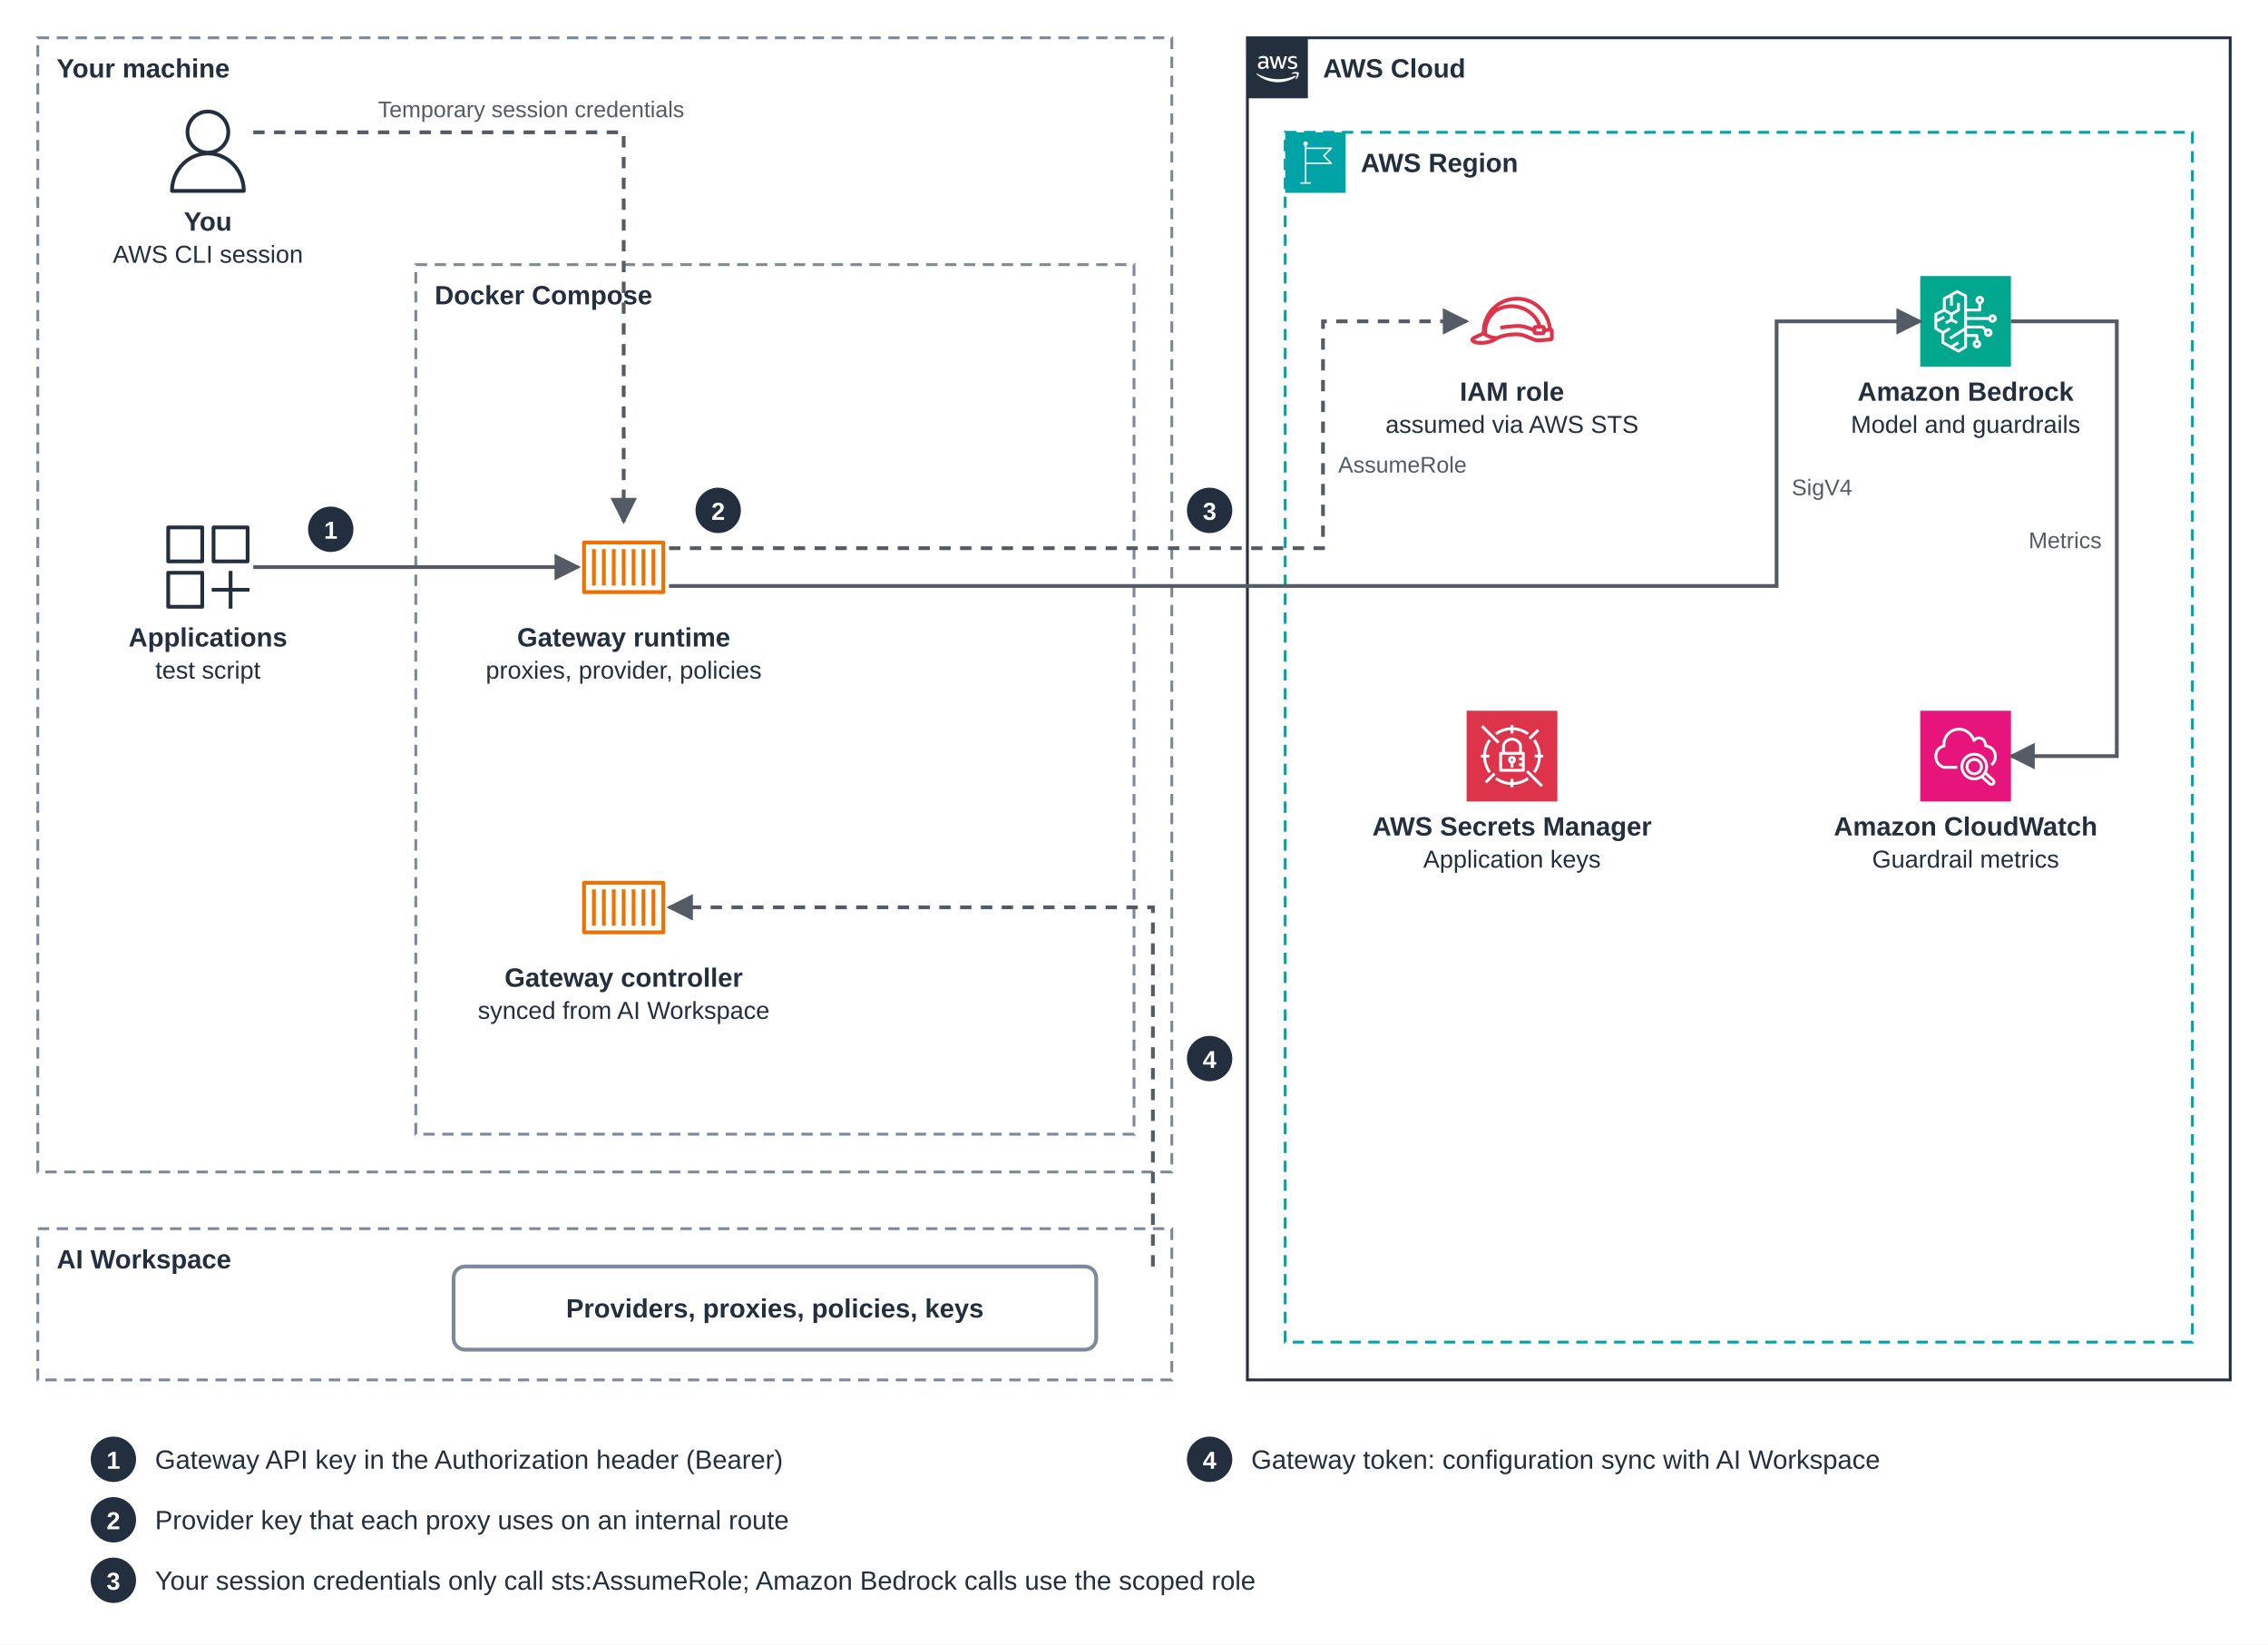
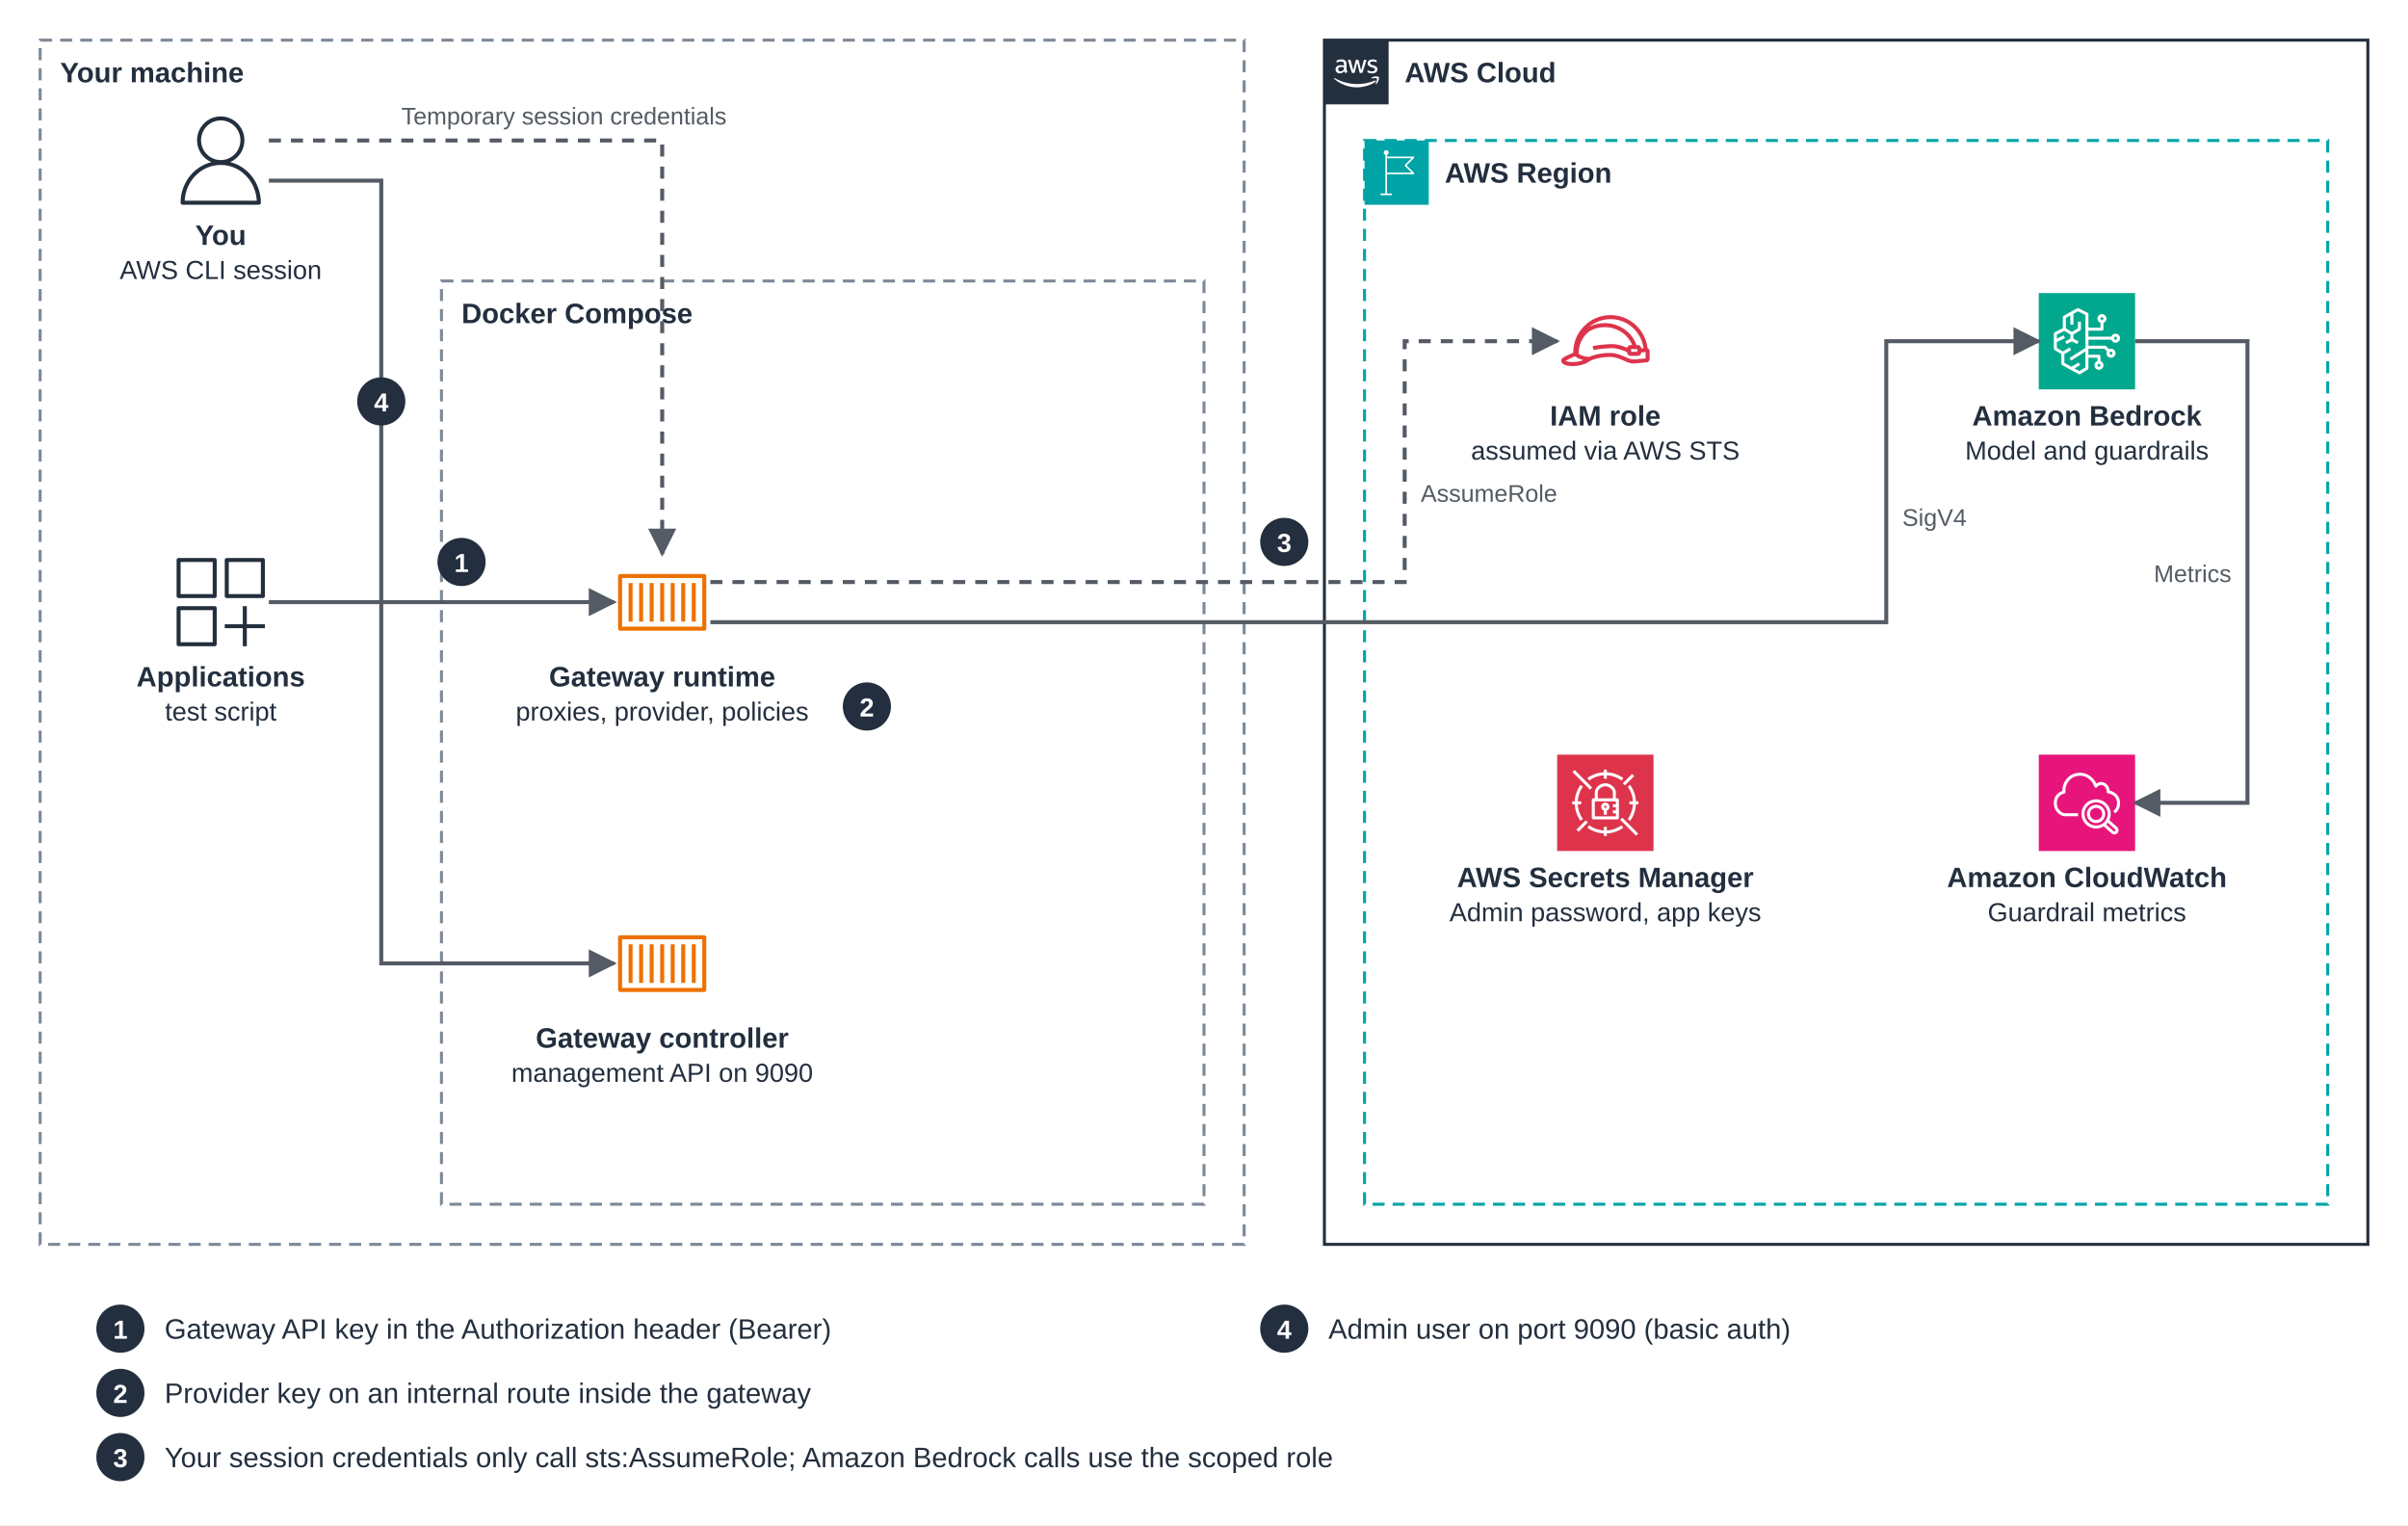
- <svg xmlns="http://www.w3.org/2000/svg" width="1200" height="870" viewBox="0 0 1200 870">
-   <rect width="1200" height="870" fill="#FFFFFF" />
+ <svg xmlns="http://www.w3.org/2000/svg" width="1200" height="760" viewBox="0 0 1200 760">
+   <rect width="1200" height="760" fill="#FFFFFF" />
  <defs>
    <marker id="ah" viewBox="0 0 10 10" refX="9" refY="5" markerWidth="7" markerHeight="7" orient="auto-start-reverse">
      <path d="M0 0L10 5L0 10z" fill="#545B64" />
    </marker>
  </defs>
  <rect x="20" y="20" width="600" height="600" fill="none" stroke="#7D8998" stroke-width="1.5" stroke-dasharray="6 4" />
  <text x="30" y="41" font-size="14" font-weight="bold" text-anchor="start" fill="#232F3E" font-family="'Amazon Ember', Arial, Helvetica, sans-serif">Your machine</text>
  <svg x="86.0" y="56.0" width="48" height="48" viewBox="0 0 48 48">
    <path fill="#242f3e" fill-rule="evenodd" d="M6.025 44c.499-9.915 8.37-17.822 17.975-17.822 3.248 0 6.43.914 9.205 2.644 5.149 3.211 8.448 8.961 8.769 15.178zm8.167-30.122c0-5.446 4.4-9.878 9.809-9.878 5.407 0 9.806 4.432 9.806 9.878 0 5.447-4.399 9.879-9.806 9.879-5.409 0-9.809-4.432-9.809-9.879m20.071 13.247a19.4 19.4 0 0 0-5.565-2.354 11.89 11.89 0 0 0 7.109-10.893C35.807 7.329 30.51 2 24.001 2c-6.512 0-11.809 5.329-11.809 11.878 0 4.877 2.938 9.072 7.125 10.9C10.545 26.981 4 35.2 4 45a1 1 0 0 0 1 1h38a1 1 0 0 0 1-1c0-7.281-3.731-14.13-9.737-17.875" />
  </svg>
  <text x="110" y="122.0" font-size="14" font-weight="bold" text-anchor="middle" fill="#232F3E" font-family="'Amazon Ember', Arial, Helvetica, sans-serif">You</text>
  <text x="110" y="139.0" font-size="13" font-weight="normal" text-anchor="middle" fill="#232F3E" font-family="'Amazon Ember', Arial, Helvetica, sans-serif">AWS CLI session</text>
  <svg x="86.0" y="276.0" width="48" height="48" viewBox="0 0 48 48">
    <path fill="#232f3d" fill-rule="evenodd" d="M37 35h9v2h-9v9h-2v-9h-9v-2h9v-9h2zM4 44h16V28H4zm17-18H3a1 1 0 0 0-1 1v18a1 1 0 0 0 1 1h18a1 1 0 0 0 1-1V27a1 1 0 0 0-1-1m7-6h16V4H28zM45 2H27a1 1 0 0 0-1 1v18a1 1 0 0 0 1 1h18a1 1 0 0 0 1-1V3a1 1 0 0 0-1-1M4 20h16V4H4zM21 2H3a1 1 0 0 0-1 1v18a1 1 0 0 0 1 1h18a1 1 0 0 0 1-1V3a1 1 0 0 0-1-1" />
  </svg>
  <text x="110" y="342.0" font-size="14" font-weight="bold" text-anchor="middle" fill="#232F3E" font-family="'Amazon Ember', Arial, Helvetica, sans-serif">Applications</text>
  <text x="110" y="359.0" font-size="13" font-weight="normal" text-anchor="middle" fill="#232F3E" font-family="'Amazon Ember', Arial, Helvetica, sans-serif">test script</text>
  <rect x="220" y="140" width="380" height="460" fill="none" stroke="#7D8998" stroke-width="1.5" stroke-dasharray="6 4" />
  <text x="230" y="161" font-size="14" font-weight="bold" text-anchor="start" fill="#232F3E" font-family="'Amazon Ember', Arial, Helvetica, sans-serif">Docker Compose</text>
  <svg x="306.0" y="276.0" width="48" height="48" viewBox="0 0 48 48">
    <path fill="#ed7100" fill-rule="evenodd" d="M38.725 33.735h2V14.497h-2zm-5.246 0h2V14.497h-2zm-5.247 0h2V14.497h-2zm-5.246 0h2V14.497h-2zm-5.247 0h2V14.497h-2zm-5.246 0h2V14.497h-2zm-5.247 0h2V14.497h-2zm-3.247 2.497h39.973V12H3.999zM44.972 10H3a1 1 0 0 0-1 1v26.233a1 1 0 0 0 1 1h41.972a1 1 0 0 0 1-1V11a1 1 0 0 0-1-1" />
  </svg>
  <text x="330" y="342.0" font-size="14" font-weight="bold" text-anchor="middle" fill="#232F3E" font-family="'Amazon Ember', Arial, Helvetica, sans-serif">Gateway runtime</text>
  <text x="330" y="359.0" font-size="13" font-weight="normal" text-anchor="middle" fill="#232F3E" font-family="'Amazon Ember', Arial, Helvetica, sans-serif">proxies, provider, policies</text>
  <svg x="306.0" y="456.0" width="48" height="48" viewBox="0 0 48 48">
    <path fill="#ed7100" fill-rule="evenodd" d="M38.725 33.735h2V14.497h-2zm-5.246 0h2V14.497h-2zm-5.247 0h2V14.497h-2zm-5.246 0h2V14.497h-2zm-5.247 0h2V14.497h-2zm-5.246 0h2V14.497h-2zm-5.247 0h2V14.497h-2zm-3.247 2.497h39.973V12H3.999zM44.972 10H3a1 1 0 0 0-1 1v26.233a1 1 0 0 0 1 1h41.972a1 1 0 0 0 1-1V11a1 1 0 0 0-1-1" />
  </svg>
  <text x="330" y="522.0" font-size="14" font-weight="bold" text-anchor="middle" fill="#232F3E" font-family="'Amazon Ember', Arial, Helvetica, sans-serif">Gateway controller</text>
-   <text x="330" y="539.0" font-size="13" font-weight="normal" text-anchor="middle" fill="#232F3E" font-family="'Amazon Ember', Arial, Helvetica, sans-serif">synced from AI Workspace</text>
-   <rect x="20" y="650" width="600" height="80" fill="none" stroke="#7D8998" stroke-width="1.5" stroke-dasharray="6 4" />
-   <text x="30" y="671" font-size="14" font-weight="bold" text-anchor="start" fill="#232F3E" font-family="'Amazon Ember', Arial, Helvetica, sans-serif">AI Workspace</text>
-   <rect x="240" y="670" width="340" height="44" rx="6" fill="#FFFFFF" stroke="#7D8998" stroke-width="2" />
-   <text x="410.0" y="697.0" font-size="14" font-weight="bold" text-anchor="middle" fill="#232F3E" font-family="'Amazon Ember', Arial, Helvetica, sans-serif">Providers, proxies, policies, keys</text>
-   <rect x="660" y="20" width="520" height="710" fill="none" stroke="#232F3E" stroke-width="1.5" />
+   <text x="330" y="539.0" font-size="13" font-weight="normal" text-anchor="middle" fill="#232F3E" font-family="'Amazon Ember', Arial, Helvetica, sans-serif">management API on 9090</text>
+   <rect x="660" y="20" width="520" height="600" fill="none" stroke="#232F3E" stroke-width="1.5" />
  <svg x="660.0" y="20.0" width="32" height="32" viewBox="0 0 40 40">
    <g fill="none" fill-rule="evenodd">
      <path fill="#242f3e" d="M0 0h40v40H0z" />
      <path fill="#fff" d="M32.698 23.9c.361.47-.4 2.4-.74 3.264-.105.262.117.365.35.168 1.512-1.284 1.904-3.975 1.593-4.363-.307-.386-2.95-.717-4.563.432-.249.177-.206.42.07.389.907-.112 2.93-.357 3.29.11m-.842 2.01c.518-.378.074-.941-.454-.72-3.513 1.464-7.327 2.173-10.8 2.173-5.143 0-10.127-1.39-14.156-3.695-.352-.202-.613.155-.319.414 3.733 3.316 8.67 5.309 14.147 5.309 3.91 0 8.451-1.208 11.582-3.481m-2.144-5.215a6.6 6.6 0 0 1-1.459-.161q-.714-.163-1.093-.373-.233-.128-.29-.258a.7.7 0 0 1-.059-.26v-.47q0-.29.216-.292.083.002.173.033.091.034.241.098.48.21 1.044.324.564.113 1.126.113.895 0 1.384-.308a.97.97 0 0 0 .49-.873.88.88 0 0 0-.258-.65q-.256-.258-.952-.484l-1.375-.421q-1.045-.325-1.517-.938a2.17 2.17 0 0 1-.472-1.347q0-.581.258-1.027.255-.445.676-.761.427-.314.99-.478A4.3 4.3 0 0 1 30.025 12q.315 0 .64.04a6.3 6.3 0 0 1 1.15.252q.248.082.4.162a.9.9 0 0 1 .28.227.5.5 0 0 1 .083.308v.436q0 .291-.217.29-.114.002-.364-.111c-.54-.24-1.15-.356-1.82-.356q-.815 0-1.262.258-.448.26-.448.827 0 .388.283.655.281.267 1.044.51l1.342.423q1.028.322 1.466.888.441.568.441 1.295 0 .6-.25 1.078-.248.477-.689.817a3.1 3.1 0 0 1-1.05.518q-.615.179-1.343.178m-12.165-.244q-.248.002-.365-.087-.117-.09-.199-.365l-2.222-7.157a1.8 1.8 0 0 1-.082-.371q0-.227.233-.227h.927q.265 0 .374.09.106.086.19.364l1.59 6.12 1.477-6.12q.066-.278.181-.364.116-.09.38-.09h.765q.263 0 .38.09.116.086.182.364l1.493 6.2 1.64-6.2q.082-.278.19-.364.109-.09.373-.09h.878q.233 0 .233.227a1 1 0 0 1-.016.144 2 2 0 0 1-.068.227l-2.286 7.157q-.083.275-.2.365-.116.088-.364.087h-.813q-.264.001-.38-.094-.116-.099-.182-.373l-1.476-5.96-1.457 5.96q-.067.274-.183.373-.116.095-.38.094zM9.94 19.449q.465 0 .98-.17.513-.17.893-.592.232-.259.324-.591.09-.33.09-.801v-.388a8 8 0 0 0-1.757-.211q-.945 0-1.408.373-.464.37-.465 1.07 0 .645.35.978.347.332.993.332m3.846-1.408q0 .517.107.825.11.31.307.664a.4.4 0 0 1 .066.209q0 .148-.182.276l-.597.39a.5.5 0 0 1-.248.08.4.4 0 0 1-.282-.128 2 2 0 0 1-.339-.43 6 6 0 0 1-.29-.544q-1.112 1.28-2.785 1.28-1.194.001-1.89-.664-.696-.664-.696-1.78 0-1.182.863-1.903.86-.72 2.32-.721.48 0 1.002.073t1.084.203v-.68q.001-1.052-.446-1.482-.446-.428-1.54-.428a4.5 4.5 0 0 0-1.02.12 7.5 7.5 0 0 0-1.02.315 3 3 0 0 1-.33.122.7.7 0 0 1-.15.024q-.199.001-.2-.292v-.452q.001-.228.068-.323.066-.099.265-.195a6 6 0 0 1 1.192-.421 6 6 0 0 1 1.476-.18c1.126 0 1.952.254 2.477.754q.787.753.788 2.275z" />
    </g>
  </svg>
  <text x="700" y="41" font-size="14" font-weight="bold" text-anchor="start" fill="#232F3E" font-family="'Amazon Ember', Arial, Helvetica, sans-serif">AWS Cloud</text>
-   <rect x="680" y="70" width="480" height="640" fill="none" stroke="#00A4A6" stroke-width="1.5" stroke-dasharray="6 4" />
+   <rect x="680" y="70" width="480" height="530" fill="none" stroke="#00A4A6" stroke-width="1.5" stroke-dasharray="6 4" />
  <svg x="680.0" y="70.0" width="32" height="32" viewBox="0 0 40 40">
    <g fill="none" fill-rule="evenodd">
      <path fill="#00a4a6" d="M0 0h40v40H0z" />
      <path fill="#fff" d="M14 20.026v-9h15.293l-4.147 4.146a.5.5 0 0 0 0 .708l4.147 4.146zm12.207-4.5 4.647-4.646a.5.5 0 0 0-.354-.854H14V8.97A1.528 1.528 0 0 0 13.495 6c-.845 0-1.532.687-1.532 1.531 0 .67.435 1.235 1.037 1.442v24.053h-3v1h7v-1h-3v-12h16.5a.5.5 0 0 0 .354-.854z" />
    </g>
  </svg>
  <text x="720" y="91" font-size="14" font-weight="bold" text-anchor="start" fill="#232F3E" font-family="'Amazon Ember', Arial, Helvetica, sans-serif">AWS Region</text>
  <svg x="776.0" y="146.0" width="48" height="48" viewBox="0 0 48 48">
    <path fill="#dd344c" fill-rule="evenodd" d="M44.083 32.581a72.853 72.853 0 0 0-2.082.191l-.168.018c-1.765.182-3.763.387-4.714.257-.594-.085-1.688-.56-2.848-1.063-1.966-.852-4.414-1.914-6.627-2.084-3.046-.234-8.31.34-11.703 1.931-1.962-.088-3.782-.616-5.196-1.488a46 46 0 0 1-.012-.649c0-4.136 1.938-8.015 5.32-10.65a15.2 15.2 0 0 1 7.66-2.052c6.12 0 11.553 3.617 13.672 8.942h-.813c-.814 0-1.496.576-1.663 1.34l-.412-.156c-2.03-.783-4.813-1.854-8.031-1.663-4.705.276-7.02.56-8.843 1.08l.549 1.924c1.668-.477 3.868-.74 8.41-1.008 2.785-.158 5.338.818 7.195 1.533.395.153.752.286 1.09.407v.205c0 .939.766 1.704 1.705 1.704h3.647c.937 0 1.7-.762 1.704-1.698l.354-.032a176 176 0 0 0 1.595-.151l.21-.021zM9.799 34.249c-2.65.363-4.742.039-5.608-.496.525-.371 1.71-.89 2.544-1.254a44 44 0 0 0 2.16-1.004c1.154.879 2.583 1.538 4.165 1.931-.915.368-2.048.658-3.261.823M36.868 29.3h3.055v-1.366h-3.055zM26.586 13c8.368 0 15.396 6.295 16.43 14.492q-.43.042-.912.086l-.185.016a1.704 1.704 0 0 0-1.7-1.66h-.711c-2.201-6.477-8.576-10.942-15.795-10.942-2.674 0-5.29.612-7.641 1.775q.024-.022.046-.042A16.6 16.6 0 0 1 26.586 13m18.94 14.794a1.6 1.6 0 0 0-.497-.298C43.983 18.185 36.049 11 26.586 11a18.6 18.6 0 0 0-11.732 4.175 18.5 18.5 0 0 0-6.85 14.406c0 .041.004.082.004.123-.667.335-1.372.655-2.073.962-2.136.934-3.68 1.608-3.91 2.826-.057.309-.067.914.52 1.502 1.038 1.037 3.028 1.409 5.05 1.409.842 0 1.688-.064 2.474-.172 1.339-.182 3.839-.673 5.536-1.915 2.678-1.941 8.733-2.667 11.886-2.422 1.879.145 4.155 1.132 5.985 1.925 1.396.607 2.5 1.085 3.366 1.208 1.19.163 3.136-.037 5.195-.248l.173-.017a63 63 0 0 1 1.592-.151c.215-.021.428-.036.712-.056.88-.062 1.569-.8 1.569-1.68v-3.829c0-.478-.202-.934-.556-1.252" />
  </svg>
  <text x="800" y="212.0" font-size="14" font-weight="bold" text-anchor="middle" fill="#232F3E" font-family="'Amazon Ember', Arial, Helvetica, sans-serif">IAM role</text>
  <text x="800" y="229.0" font-size="13" font-weight="normal" text-anchor="middle" fill="#232F3E" font-family="'Amazon Ember', Arial, Helvetica, sans-serif">assumed via AWS STS</text>
  <svg x="1016.0" y="146.0" width="48" height="48" viewBox="0 0 64 64">
    <g fill="none" fill-rule="evenodd">
      <path fill="#01a88d" d="M0 0h64v64H0z" />
      <path fill="#fff" d="M51 31a1.001 1.001 0 0 1 0-2 1.001 1.001 0 0 1 0 2M26.977 51.848l-3.203-1.746 3.741-2.245-1.03-1.714-4.747 2.848L17 46.406v-5.84l4.515-2.71-1.03-1.713L16 38.833l-4-2.4v-3.815l5.447-2.723-.894-1.79L12 30.382v-2.764l4.956-2.478L21 27.566v2.816l-3.447 1.723.894 1.79 3.556-1.778 3.554 1.76.886-1.792L23 30.38v-2.814l4.515-2.71A1 1 0 0 0 28 24v-5h-2v4.434l-4 2.4-4-2.4v-6.846l3-1.666V21h2v-7.19l3.024-1.68 4.978 2.486-.001 21.834-10.538 6.706 1.074 1.688 9.464-6.022L31 49.434zM48 39a1.001 1.001 0 0 1 0 2 1.001 1.001 0 0 1 0-2m-8 10a1.001 1.001 0 0 1 0-2 1.001 1.001 0 0 1 0 2m2-33a1.001 1.001 0 0 1 0 2 1.001 1.001 0 0 1 0-2m9 11a3 3 0 0 0-2.816 2H33.001v-4H42a1 1 0 0 0 1-1v-4.184A3 3 0 0 0 45 17c0-1.654-1.346-3-3-3s-3 1.346-3 3c0 1.302.839 2.402 2 2.816V23h-7.999l.001-9.002a1 1 0 0 0-.553-.894l-6.002-3a1 1 0 0 0-.932.022l-9 5A1 1 0 0 0 16 16v7.382l-5.447 2.723c-.339.17-.553.516-.553.895v10a1 1 0 0 0 .485.857L15 40.566V47a1 1 0 0 0 .521.878l11 6a1 1 0 0 0 .994-.021l5-3A1 1 0 0 0 33 50v-7h6v2.184A3 3 0 0 0 37 48c0 1.654 1.346 3 3 3s3-1.346 3-3a3 3 0 0 0-2-2.816V42a1 1 0 0 0-1-1h-7l.001-4h10.585l1.715 1.715A2.95 2.95 0 0 0 45 40c0 1.654 1.346 3 3 3s3-1.346 3-3-1.346-3-3-3a2.95 2.95 0 0 0-1.285.3l-2.008-2.007A1 1 0 0 0 44 35H33.001v-4h15.183A3 3 0 0 0 51 33c1.654 0 3-1.346 3-3s-1.346-3-3-3" />
    </g>
  </svg>
  <text x="1040" y="212.0" font-size="14" font-weight="bold" text-anchor="middle" fill="#232F3E" font-family="'Amazon Ember', Arial, Helvetica, sans-serif">Amazon Bedrock</text>
  <text x="1040" y="229.0" font-size="13" font-weight="normal" text-anchor="middle" fill="#232F3E" font-family="'Amazon Ember', Arial, Helvetica, sans-serif">Model and guardrails</text>
  <svg x="776.0" y="376.0" width="48" height="48" viewBox="0 0 64 64">
    <g fill="none" fill-rule="evenodd">
      <path fill="#dd344c" d="M0 0h64v64H0z" />
      <path fill="#fff" d="M31.24 34.64a.76.76 0 0 0 1.52 0 .76.76 0 0 0-1.52 0m-2 0A2.763 2.763 0 0 1 32 31.88a2.764 2.764 0 0 1 2.76 2.76A2.76 2.76 0 0 1 33 37.205V40h-2v-2.795a2.76 2.76 0 0 1-1.76-2.565M39 31H25v10h14v-2h-2v-2h2v-2h-2v-2h2zm-12-2h9.999L37 25c0-.865-.576-1.859-1.543-2.659-1.014-.84-2.305-1.341-3.454-1.341h-.002c-2.383 0-5 2.093-5.001 4zm12-4-.001 4H40a1 1 0 0 1 1 1v12a1 1 0 0 1-1 1H24a1 1 0 0 1-1-1V30a1 1 0 0 1 1-1h1v-4c.001-3.029 3.469-6 7.001-6h.002c1.625 0 3.348.657 4.729 1.801C38.174 21.994 39.001 23.525 39 25M15.489 43.95l1.621-1.173A18.2 18.2 0 0 1 13.676 33H16v-2h-2.322a18.2 18.2 0 0 1 3.432-9.719l-1.621-1.173A20.18 20.18 0 0 0 11.678 31H10v2h1.676c.185 3.962 1.484 7.731 3.813 10.95m27.258 2.968A18.2 18.2 0 0 1 33 50.35V48h-2v2.35a18.2 18.2 0 0 1-9.75-3.432l-1.172 1.62A20.17 20.17 0 0 0 31 52.35V54h2v-1.65c3.951-.19 7.709-1.488 10.919-3.812zM21.25 17.14A18.2 18.2 0 0 1 31 13.707V16h2v-2.293a18.2 18.2 0 0 1 9.747 3.433l1.172-1.62A20.16 20.16 0 0 0 33 11.707V10h-2v1.707a20.17 20.17 0 0 0-10.922 3.813zM52.319 31a20.17 20.17 0 0 0-3.81-10.892l-1.622 1.173A18.16 18.16 0 0 1 50.319 31H48v2h2.322a18.2 18.2 0 0 1-3.435 9.777l1.622 1.173c2.329-3.219 3.627-6.988 3.813-10.95H54v-2zm-7.293-10.584 6.159-6.16-1.414-1.414-6.159 6.16zM18.971 43.642l-6.16 6.16 1.414 1.414 6.161-6.16zm4.275-21.809-11.66-11.66-1.414 1.414 11.66 11.66zM43.303 41.89l10.523 10.523-1.414 1.414-10.524-10.523z" />
    </g>
  </svg>
  <text x="800" y="442.0" font-size="14" font-weight="bold" text-anchor="middle" fill="#232F3E" font-family="'Amazon Ember', Arial, Helvetica, sans-serif">AWS Secrets Manager</text>
-   <text x="800" y="459.0" font-size="13" font-weight="normal" text-anchor="middle" fill="#232F3E" font-family="'Amazon Ember', Arial, Helvetica, sans-serif">Application keys</text>
+   <text x="800" y="459.0" font-size="13" font-weight="normal" text-anchor="middle" fill="#232F3E" font-family="'Amazon Ember', Arial, Helvetica, sans-serif">Admin password, app keys</text>
  <svg x="1016.0" y="376.0" width="48" height="48" viewBox="0 0 64 64">
    <g fill="none" fill-rule="evenodd">
      <path fill="#e7157b" d="M0 0h64v64H0z" />
      <path fill="#fff" d="M42.184 39.381a4.095 4.095 0 0 0-8.189 0 4.095 4.095 0 0 0 8.189 0m2 0c0 3.353-2.734 6.081-6.095 6.081s-6.094-2.728-6.094-6.08c0-3.354 2.734-6.082 6.094-6.082s6.095 2.728 6.095 6.081m6.559 10.235-4.897-4.4a10 10 0 0 1-1.061 1.19l4.886 4.397a.806.806 0 0 0 1.131-.059.8.8 0 0 0-.059-1.128m-12.654-2.524c4.262 0 7.729-3.46 7.729-7.71 0-4.252-3.467-7.711-7.729-7.711-4.26 0-7.727 3.459-7.727 7.71s3.467 7.71 7.727 7.71m13.992 1.042a2.796 2.796 0 0 1 .207 3.946c-.553.61-1.317.92-2.083.92a2.8 2.8 0 0 1-1.872-.713l-5.161-4.646a9.67 9.67 0 0 1-5.083 1.446c-5.364 0-9.727-4.354-9.727-9.706s4.363-9.706 9.727-9.706c5.365 0 9.729 4.354 9.729 9.706a9.6 9.6 0 0 1-.921 4.095zM17.697 23.538c0 .401.023.8.07 1.185a.997.997 0 0 1-.806 1.101C15.084 26.308 12 27.772 12 32.157c0 3.323 1.836 5.157 3.377 6.11.672.423 1.263.638 1.761.643h8.989v1.996h-9c-.884-.01-1.827-.329-2.81-.947C12.708 38.964 10 36.62 10 32.157c0-5.27 3.526-7.293 5.71-8.04a14 14 0 0 1-.013-.579c0-4.378 2.976-8.916 6.924-10.56 4.611-1.927 9.498-.971 13.066 2.556 1.047 1.033 1.917 2.274 2.598 3.702a5.3 5.3 0 0 1 3.174-1.061c2.415 0 5.128 1.793 5.663 5.715C50.58 24.722 54 27.278 54 32.217c0 2.89-1.136 5.24-3.287 6.792l-1.172-1.616C51.173 36.214 52 34.473 52 32.217c0-4.978-4.189-6.217-5.99-6.519a.996.996 0 0 1-.824-1.127c-.255-3.04-2.045-4.401-3.727-4.401-1.057 0-2.05.516-2.725 1.416a.999.999 0 0 1-1.741-.26c-.634-1.752-1.547-3.223-2.712-4.375-1.43-1.411-5.348-4.444-10.89-2.132-3.193 1.33-5.694 5.16-5.694 8.72" />
    </g>
  </svg>
  <text x="1040" y="442.0" font-size="14" font-weight="bold" text-anchor="middle" fill="#232F3E" font-family="'Amazon Ember', Arial, Helvetica, sans-serif">Amazon CloudWatch</text>
  <text x="1040" y="459.0" font-size="13" font-weight="normal" text-anchor="middle" fill="#232F3E" font-family="'Amazon Ember', Arial, Helvetica, sans-serif">Guardrail metrics</text>
  <path d="M134 300 H306" fill="none" stroke="#545B64" stroke-width="2" marker-end="url(#ah)" />
-   <circle cx="175" cy="280" r="12" fill="#232F3E" />
-   <text x="175" y="285" font-size="13" font-weight="bold" text-anchor="middle" fill="#FFFFFF" font-family="'Amazon Ember', Arial, Helvetica, sans-serif">1</text>
-   <circle cx="380" cy="270" r="12" fill="#232F3E" />
-   <text x="380" y="275" font-size="13" font-weight="bold" text-anchor="middle" fill="#FFFFFF" font-family="'Amazon Ember', Arial, Helvetica, sans-serif">2</text>
+   <circle cx="230" cy="280" r="12" fill="#232F3E" />
+   <text x="230" y="285" font-size="13" font-weight="bold" text-anchor="middle" fill="#FFFFFF" font-family="'Amazon Ember', Arial, Helvetica, sans-serif">1</text>
+   <circle cx="432" cy="352" r="12" fill="#232F3E" />
+   <text x="432" y="357" font-size="13" font-weight="bold" text-anchor="middle" fill="#FFFFFF" font-family="'Amazon Ember', Arial, Helvetica, sans-serif">2</text>
  <path d="M134 70 H330 V276" fill="none" stroke="#545B64" stroke-width="2" stroke-dasharray="6 5" marker-end="url(#ah)" />
  <text x="200" y="62" font-size="12" font-weight="normal" text-anchor="start" fill="#545B64" font-family="'Amazon Ember', Arial, Helvetica, sans-serif">Temporary session credentials</text>
-   <path d="M610 670 V480 H354" fill="none" stroke="#545B64" stroke-width="2" stroke-dasharray="6 5" marker-end="url(#ah)" />
-   <circle cx="640" cy="560" r="12" fill="#232F3E" />
-   <text x="640" y="565" font-size="13" font-weight="bold" text-anchor="middle" fill="#FFFFFF" font-family="'Amazon Ember', Arial, Helvetica, sans-serif">4</text>
+   <path d="M134 90 H190 V480 H306" fill="none" stroke="#545B64" stroke-width="2" marker-end="url(#ah)" />
+   <circle cx="190" cy="200" r="12" fill="#232F3E" />
+   <text x="190" y="205" font-size="13" font-weight="bold" text-anchor="middle" fill="#FFFFFF" font-family="'Amazon Ember', Arial, Helvetica, sans-serif">4</text>
  <path d="M354 290 H700 V170 H776" fill="none" stroke="#545B64" stroke-width="2" stroke-dasharray="6 5" marker-end="url(#ah)" />
  <text x="708" y="250" font-size="12" font-weight="normal" text-anchor="start" fill="#545B64" font-family="'Amazon Ember', Arial, Helvetica, sans-serif">AssumeRole</text>
  <path d="M354 310 H940 V170 H1016" fill="none" stroke="#545B64" stroke-width="2" marker-end="url(#ah)" />
  <text x="948" y="262" font-size="12" font-weight="normal" text-anchor="start" fill="#545B64" font-family="'Amazon Ember', Arial, Helvetica, sans-serif">SigV4</text>
  <circle cx="640" cy="270" r="12" fill="#232F3E" />
  <text x="640" y="275" font-size="13" font-weight="bold" text-anchor="middle" fill="#FFFFFF" font-family="'Amazon Ember', Arial, Helvetica, sans-serif">3</text>
  <path d="M1064 170 H1120 V400 H1064" fill="none" stroke="#545B64" stroke-width="2" marker-end="url(#ah)" />
  <text x="1112" y="290" font-size="12" font-weight="normal" text-anchor="end" fill="#545B64" font-family="'Amazon Ember', Arial, Helvetica, sans-serif">Metrics</text>
-   <circle cx="60" cy="772" r="12" fill="#232F3E" />
-   <text x="60" y="777" font-size="13" font-weight="bold" text-anchor="middle" fill="#FFFFFF" font-family="'Amazon Ember', Arial, Helvetica, sans-serif">1</text>
-   <text x="82" y="777" font-size="14" font-weight="normal" text-anchor="start" fill="#232F3E" font-family="'Amazon Ember', Arial, Helvetica, sans-serif">Gateway API key in the Authorization header (Bearer)</text>
-   <circle cx="60" cy="804" r="12" fill="#232F3E" />
-   <text x="60" y="809" font-size="13" font-weight="bold" text-anchor="middle" fill="#FFFFFF" font-family="'Amazon Ember', Arial, Helvetica, sans-serif">2</text>
-   <text x="82" y="809" font-size="14" font-weight="normal" text-anchor="start" fill="#232F3E" font-family="'Amazon Ember', Arial, Helvetica, sans-serif">Provider key that each proxy uses on an internal route</text>
-   <circle cx="60" cy="836" r="12" fill="#232F3E" />
-   <text x="60" y="841" font-size="13" font-weight="bold" text-anchor="middle" fill="#FFFFFF" font-family="'Amazon Ember', Arial, Helvetica, sans-serif">3</text>
-   <text x="82" y="841" font-size="14" font-weight="normal" text-anchor="start" fill="#232F3E" font-family="'Amazon Ember', Arial, Helvetica, sans-serif">Your session credentials only call sts:AssumeRole; Amazon Bedrock calls use the scoped role</text>
-   <circle cx="640" cy="772" r="12" fill="#232F3E" />
-   <text x="640" y="777" font-size="13" font-weight="bold" text-anchor="middle" fill="#FFFFFF" font-family="'Amazon Ember', Arial, Helvetica, sans-serif">4</text>
-   <text x="662" y="777" font-size="14" font-weight="normal" text-anchor="start" fill="#232F3E" font-family="'Amazon Ember', Arial, Helvetica, sans-serif">Gateway token: configuration sync with AI Workspace</text>
+   <circle cx="60" cy="662" r="12" fill="#232F3E" />
+   <text x="60" y="667" font-size="13" font-weight="bold" text-anchor="middle" fill="#FFFFFF" font-family="'Amazon Ember', Arial, Helvetica, sans-serif">1</text>
+   <text x="82" y="667" font-size="14" font-weight="normal" text-anchor="start" fill="#232F3E" font-family="'Amazon Ember', Arial, Helvetica, sans-serif">Gateway API key in the Authorization header (Bearer)</text>
+   <circle cx="60" cy="694" r="12" fill="#232F3E" />
+   <text x="60" y="699" font-size="13" font-weight="bold" text-anchor="middle" fill="#FFFFFF" font-family="'Amazon Ember', Arial, Helvetica, sans-serif">2</text>
+   <text x="82" y="699" font-size="14" font-weight="normal" text-anchor="start" fill="#232F3E" font-family="'Amazon Ember', Arial, Helvetica, sans-serif">Provider key on an internal route inside the gateway</text>
+   <circle cx="60" cy="726" r="12" fill="#232F3E" />
+   <text x="60" y="731" font-size="13" font-weight="bold" text-anchor="middle" fill="#FFFFFF" font-family="'Amazon Ember', Arial, Helvetica, sans-serif">3</text>
+   <text x="82" y="731" font-size="14" font-weight="normal" text-anchor="start" fill="#232F3E" font-family="'Amazon Ember', Arial, Helvetica, sans-serif">Your session credentials only call sts:AssumeRole; Amazon Bedrock calls use the scoped role</text>
+   <circle cx="640" cy="662" r="12" fill="#232F3E" />
+   <text x="640" y="667" font-size="13" font-weight="bold" text-anchor="middle" fill="#FFFFFF" font-family="'Amazon Ember', Arial, Helvetica, sans-serif">4</text>
+   <text x="662" y="667" font-size="14" font-weight="normal" text-anchor="start" fill="#232F3E" font-family="'Amazon Ember', Arial, Helvetica, sans-serif">Admin user on port 9090 (basic auth)</text>
</svg>
